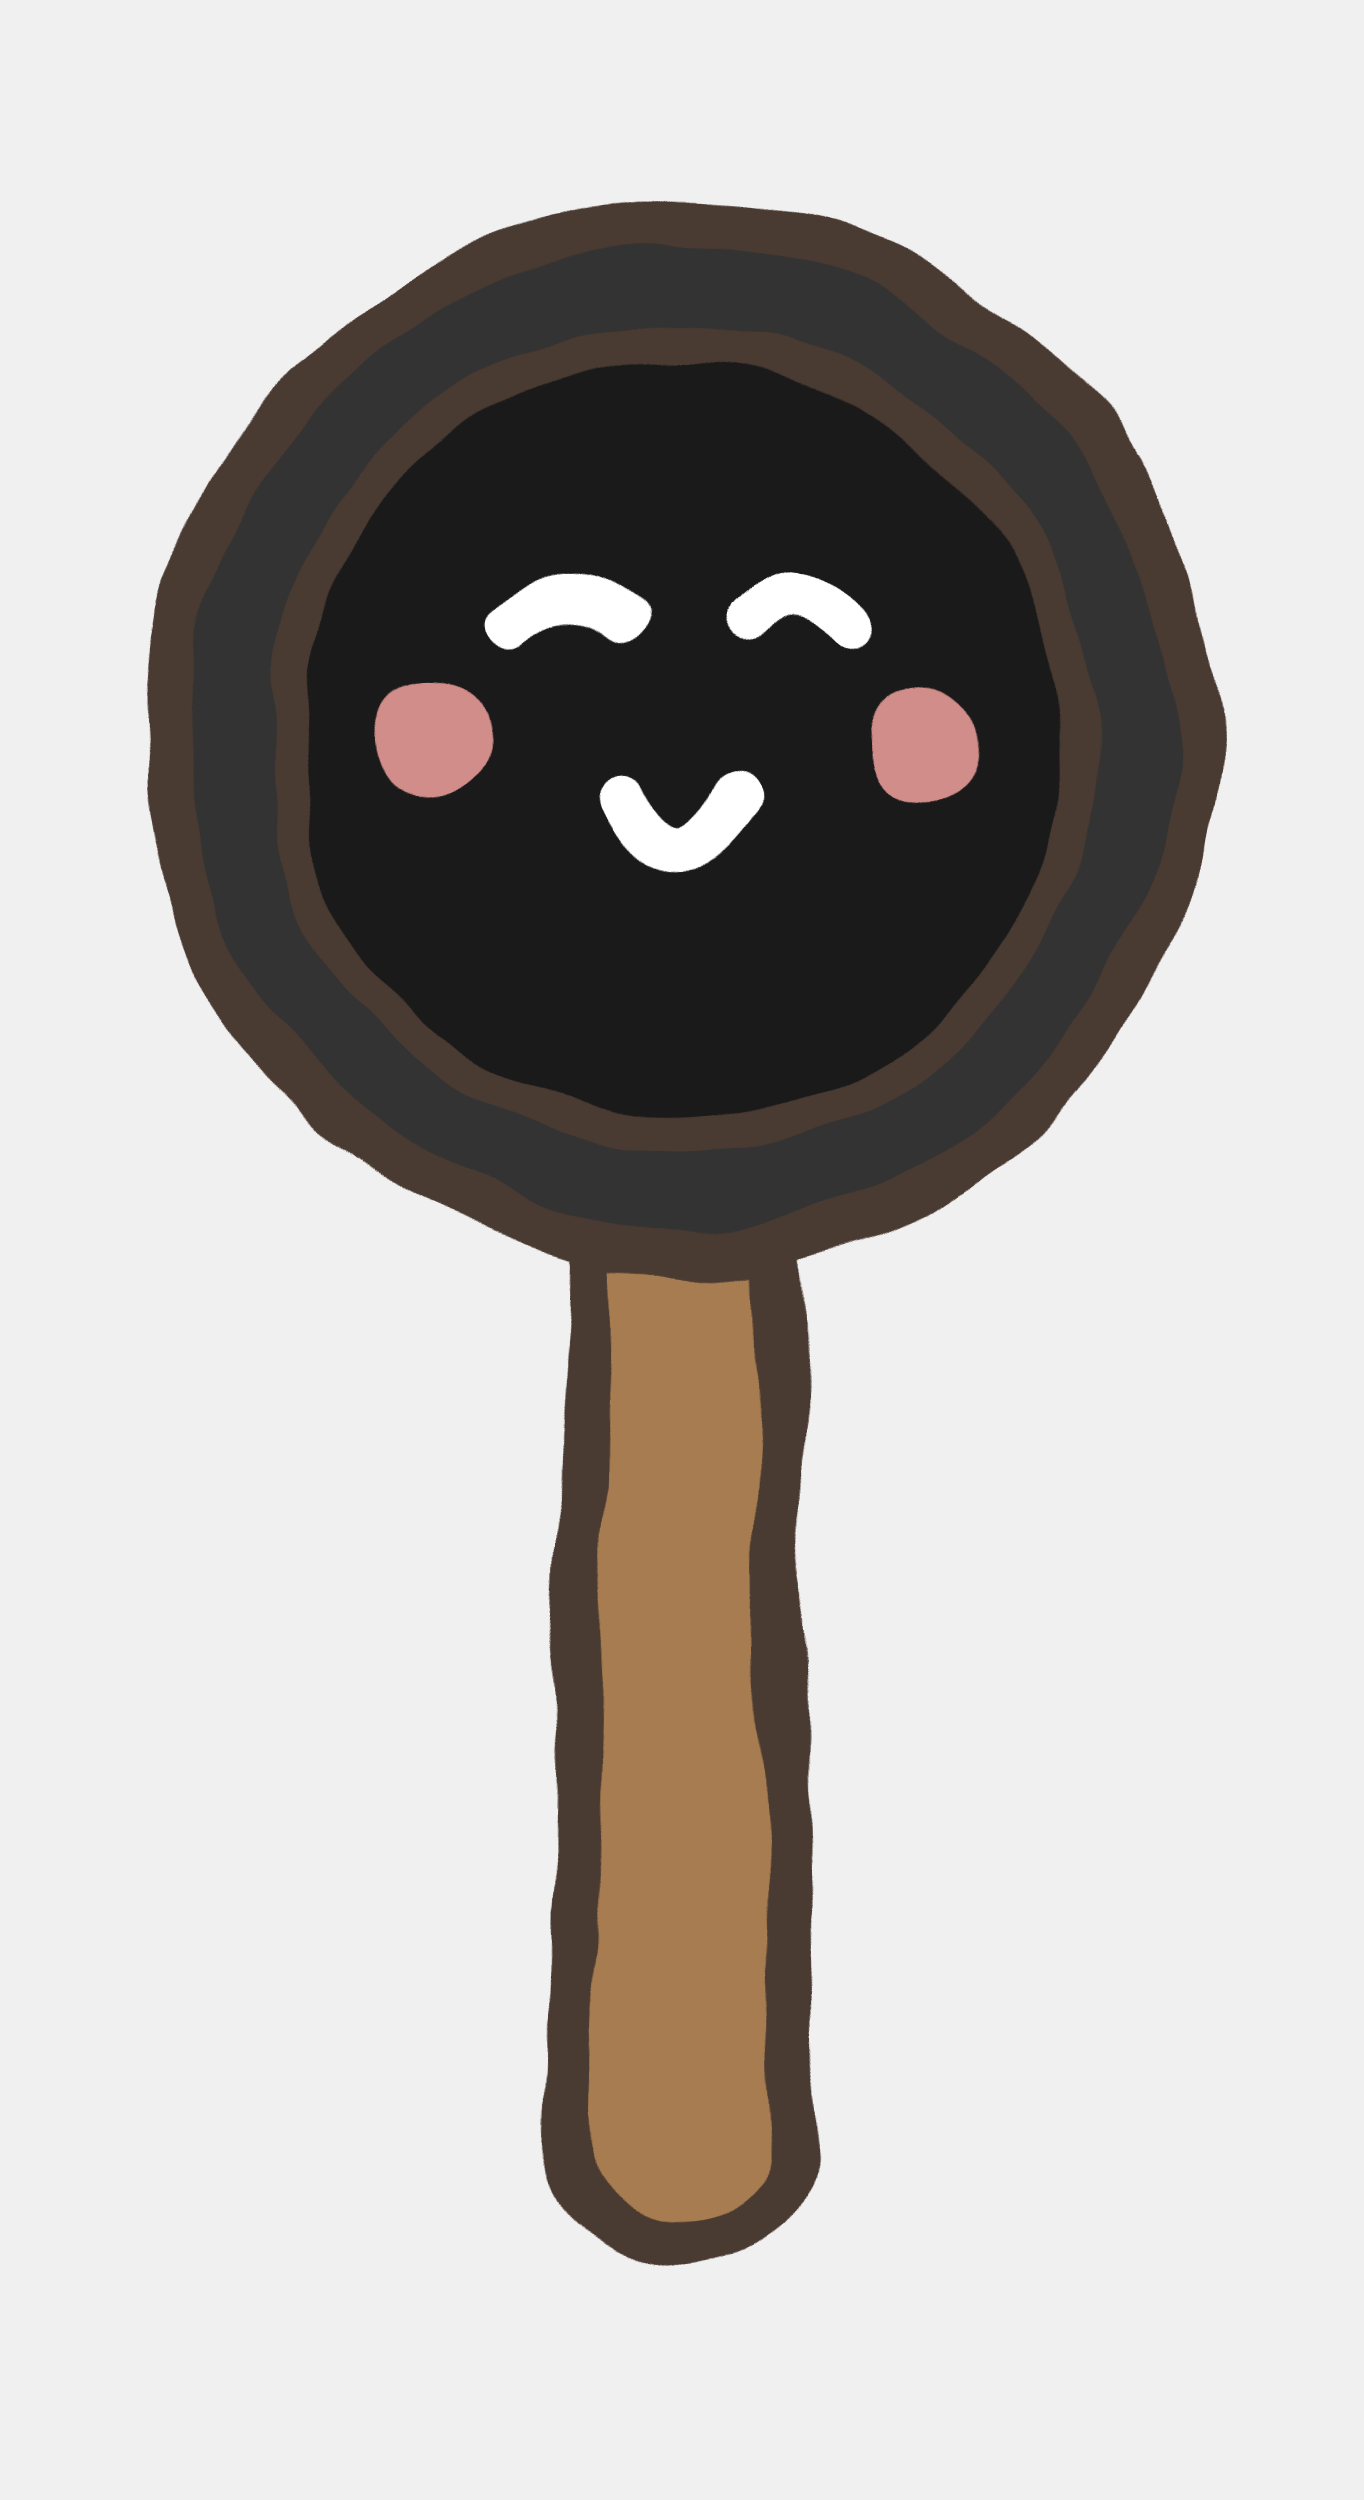
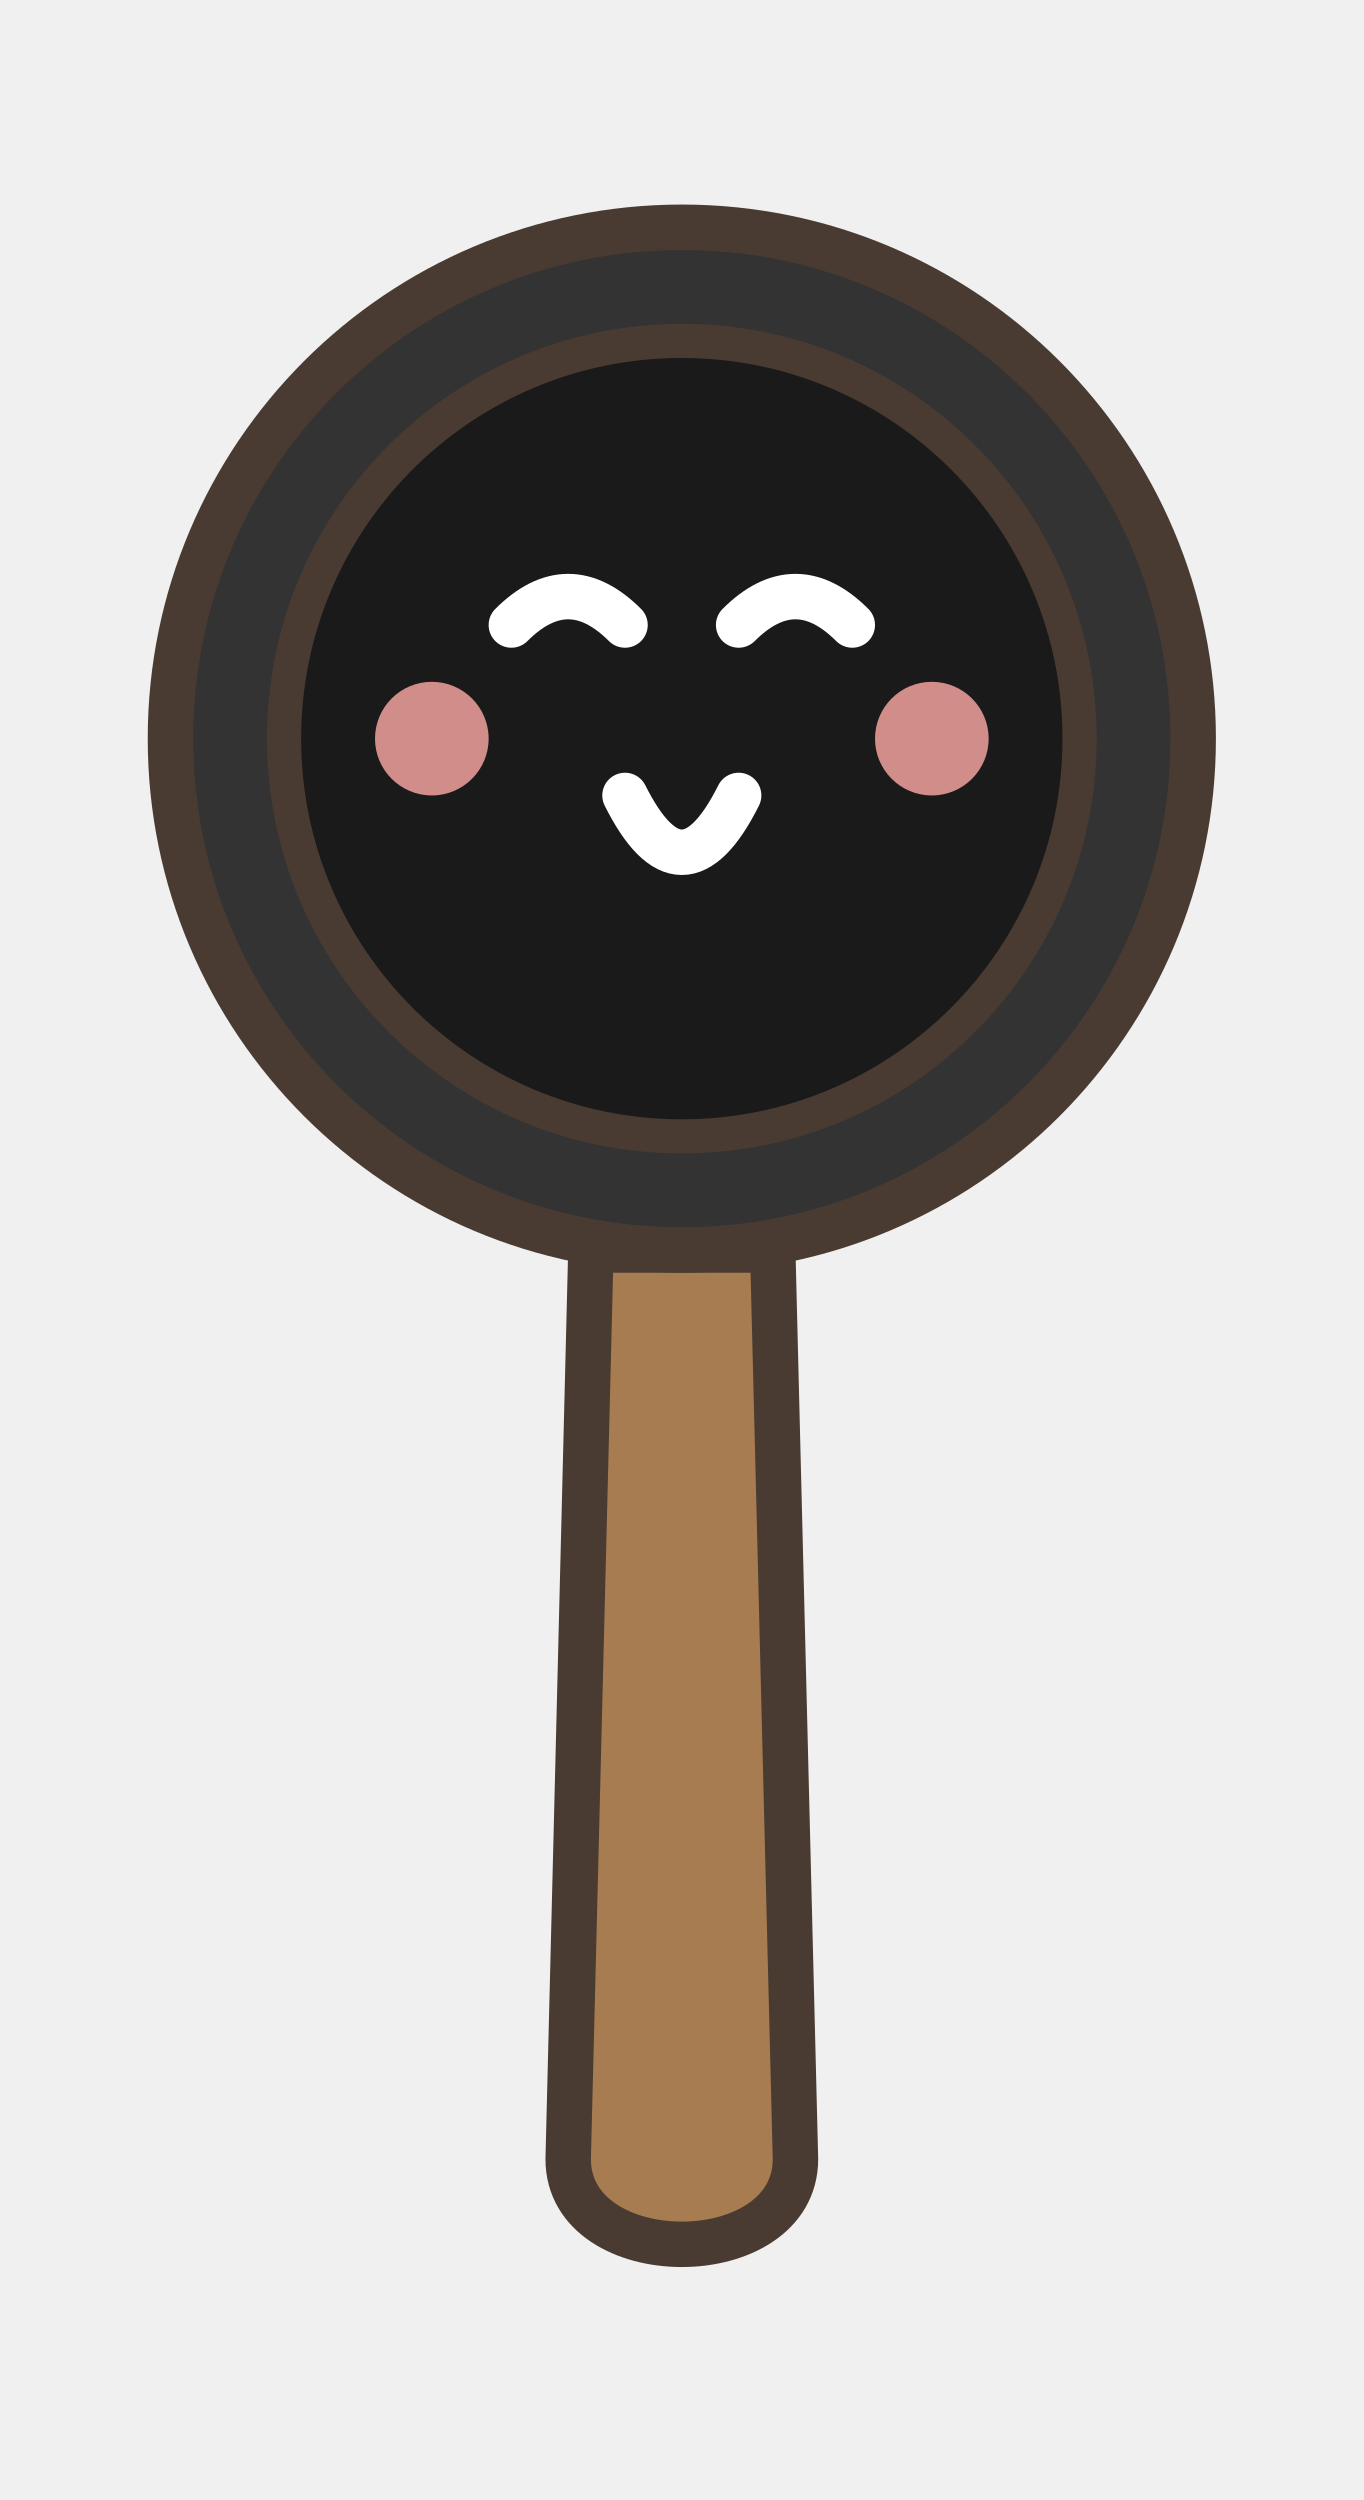
<svg xmlns="http://www.w3.org/2000/svg" viewBox="-10 -10 120 220">
-   <defs>
-     <filter id="scribble">
-       <feTurbulence type="fractalNoise" baseFrequency="0.05" numOctaves="3" result="noise" />
-       <feDisplacementMap in="SourceGraphic" in2="noise" scale="4" xChannelSelector="R" yChannelSelector="G" />
-     </filter>
-   </defs>
-   <g filter="url(#scribble)" stroke="#4A3B32" stroke-linecap="round" stroke-linejoin="round">
+   <g stroke="#4A3B32" stroke-linecap="round" stroke-linejoin="round">
    <path d="M42,100 L40,180 C40,190 60,190 60,180 L58,100 Z" fill="#A87C51" stroke-width="4" />
    <circle cx="50" cy="55" r="45" fill="#333333" stroke-width="4" />
    <circle cx="50" cy="55" r="35" fill="#1A1A1A" stroke-width="3" />
    <path d="M35,45 Q40,40 45,45 M55,45 Q60,40 65,45" fill="none" stroke="#FFFFFF" stroke-width="4" />
    <path d="M45,60 Q50,70 55,60" fill="none" stroke="#FFFFFF" stroke-width="4" />
    <circle cx="28" cy="55" r="5" fill="#FFAAA5" opacity="0.8" stroke="none" />
    <circle cx="72" cy="55" r="5" fill="#FFAAA5" opacity="0.8" stroke="none" />
  </g>
</svg>
